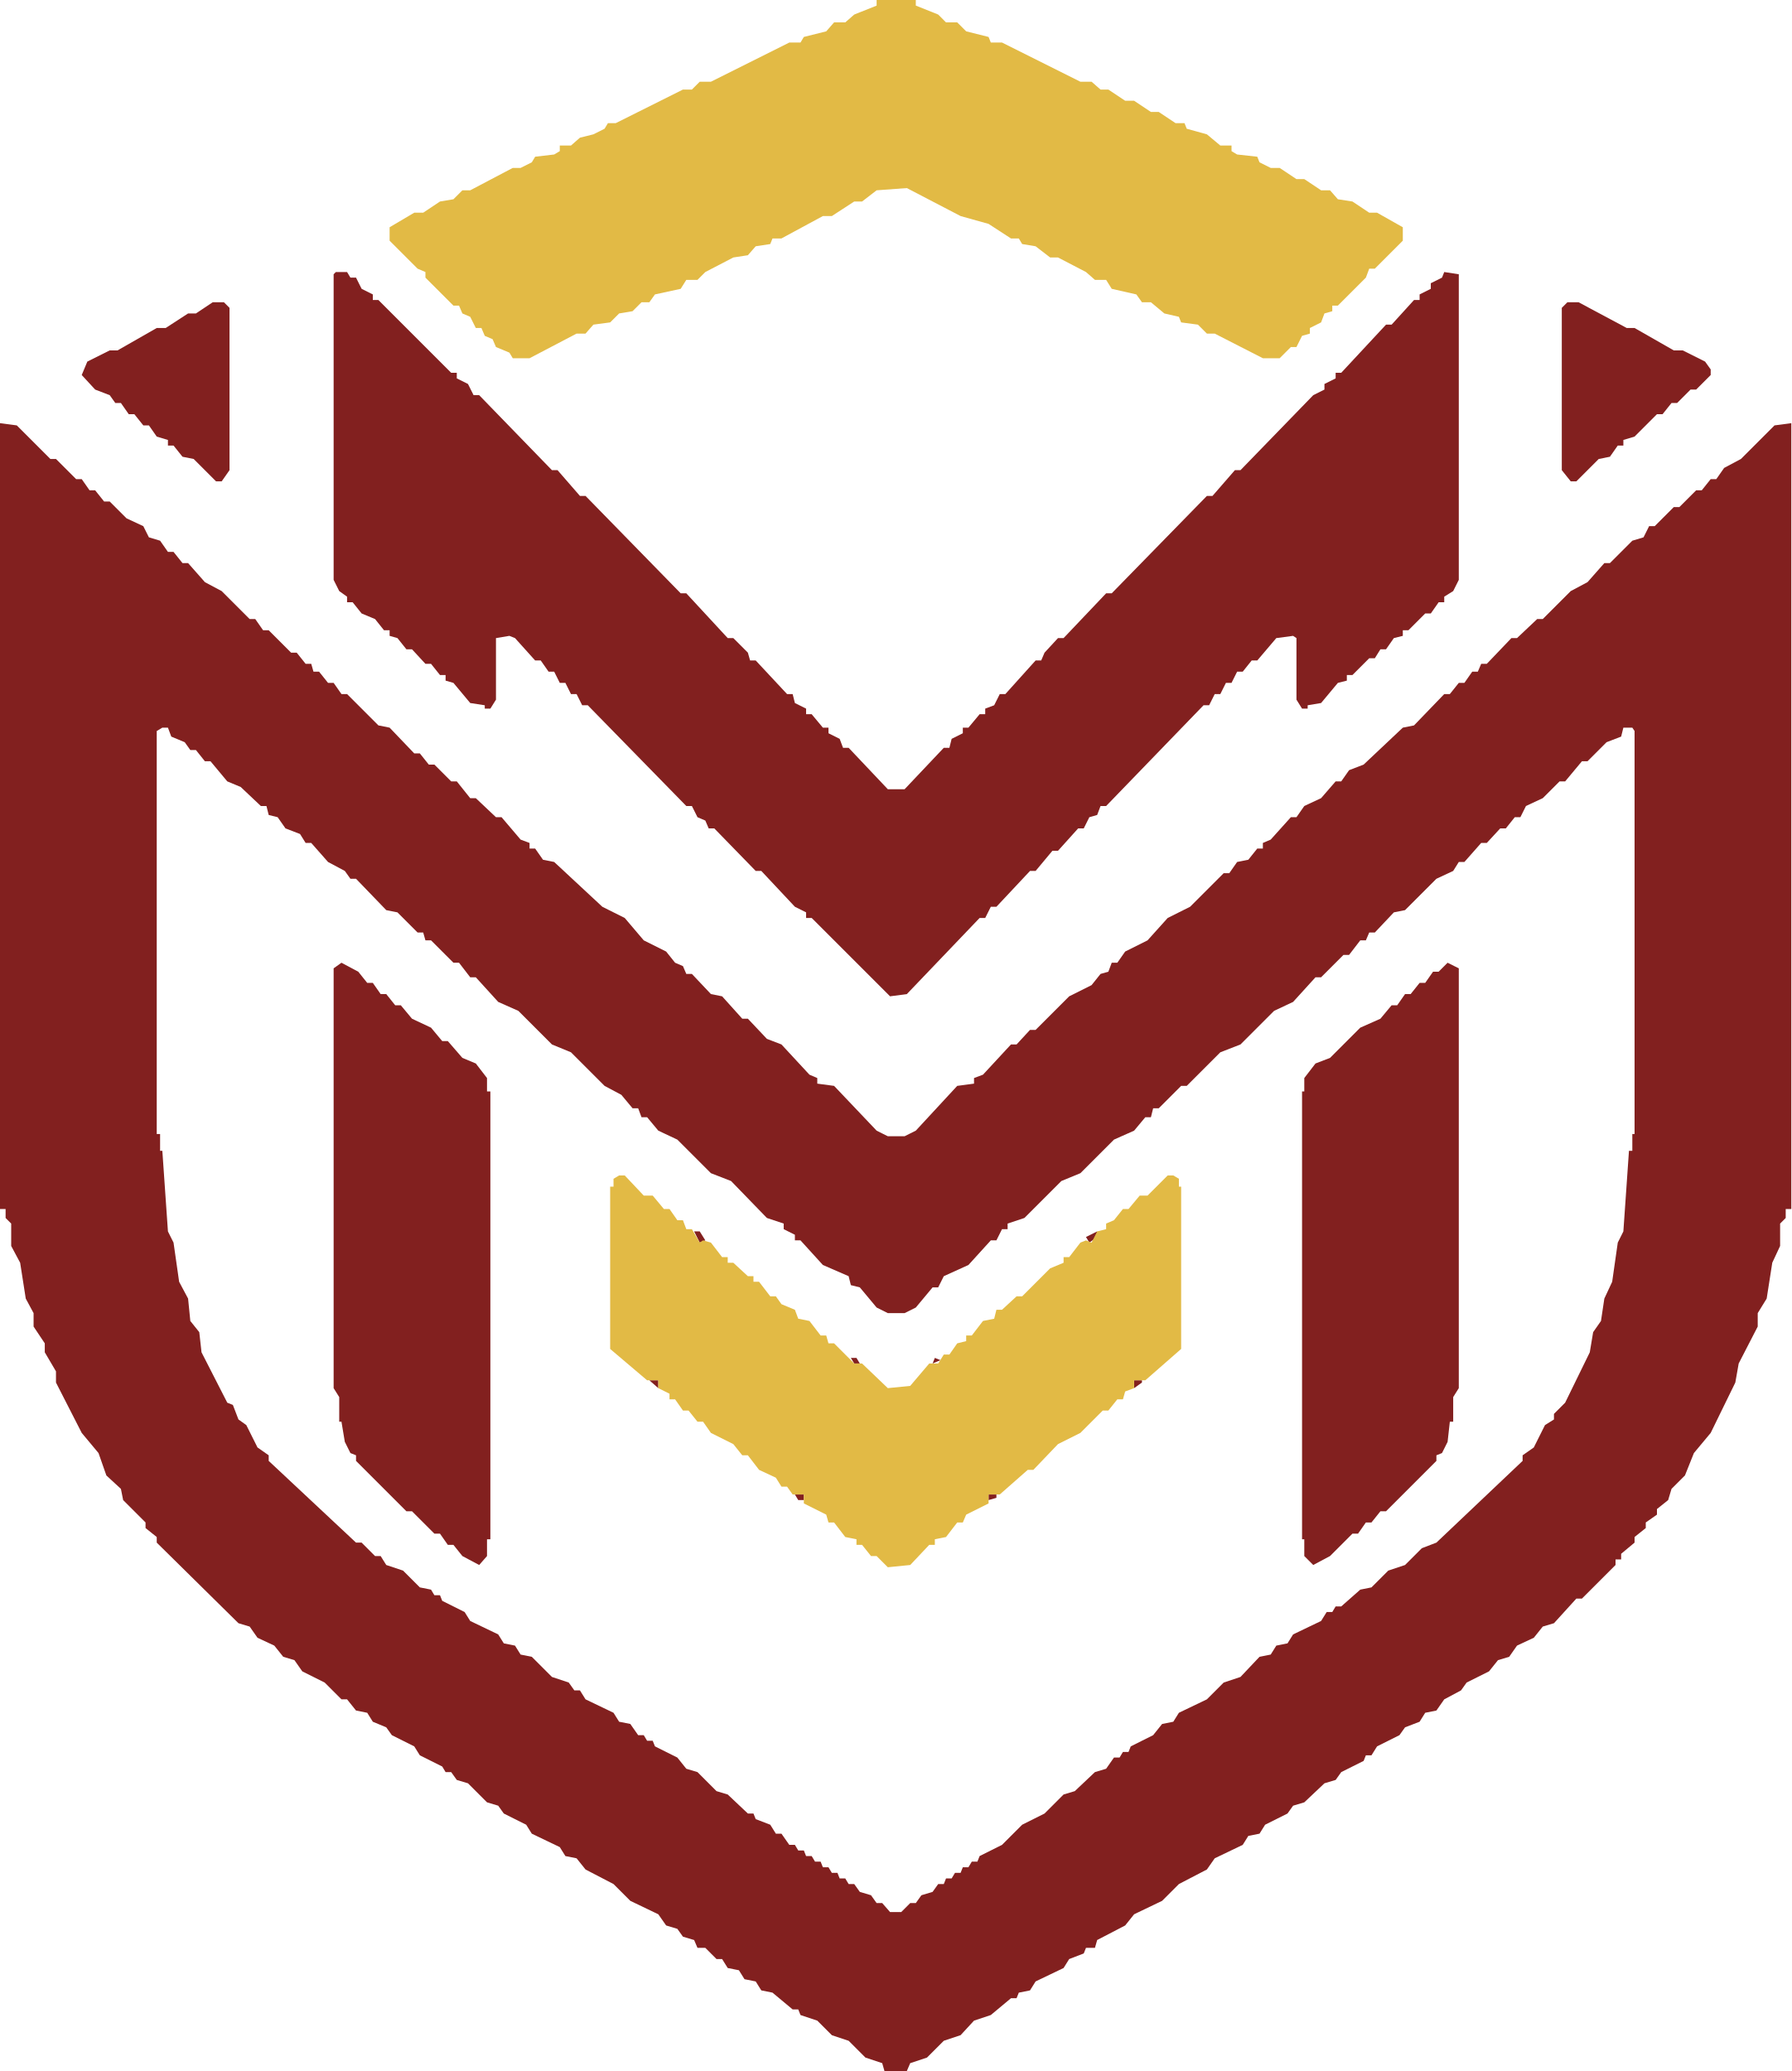
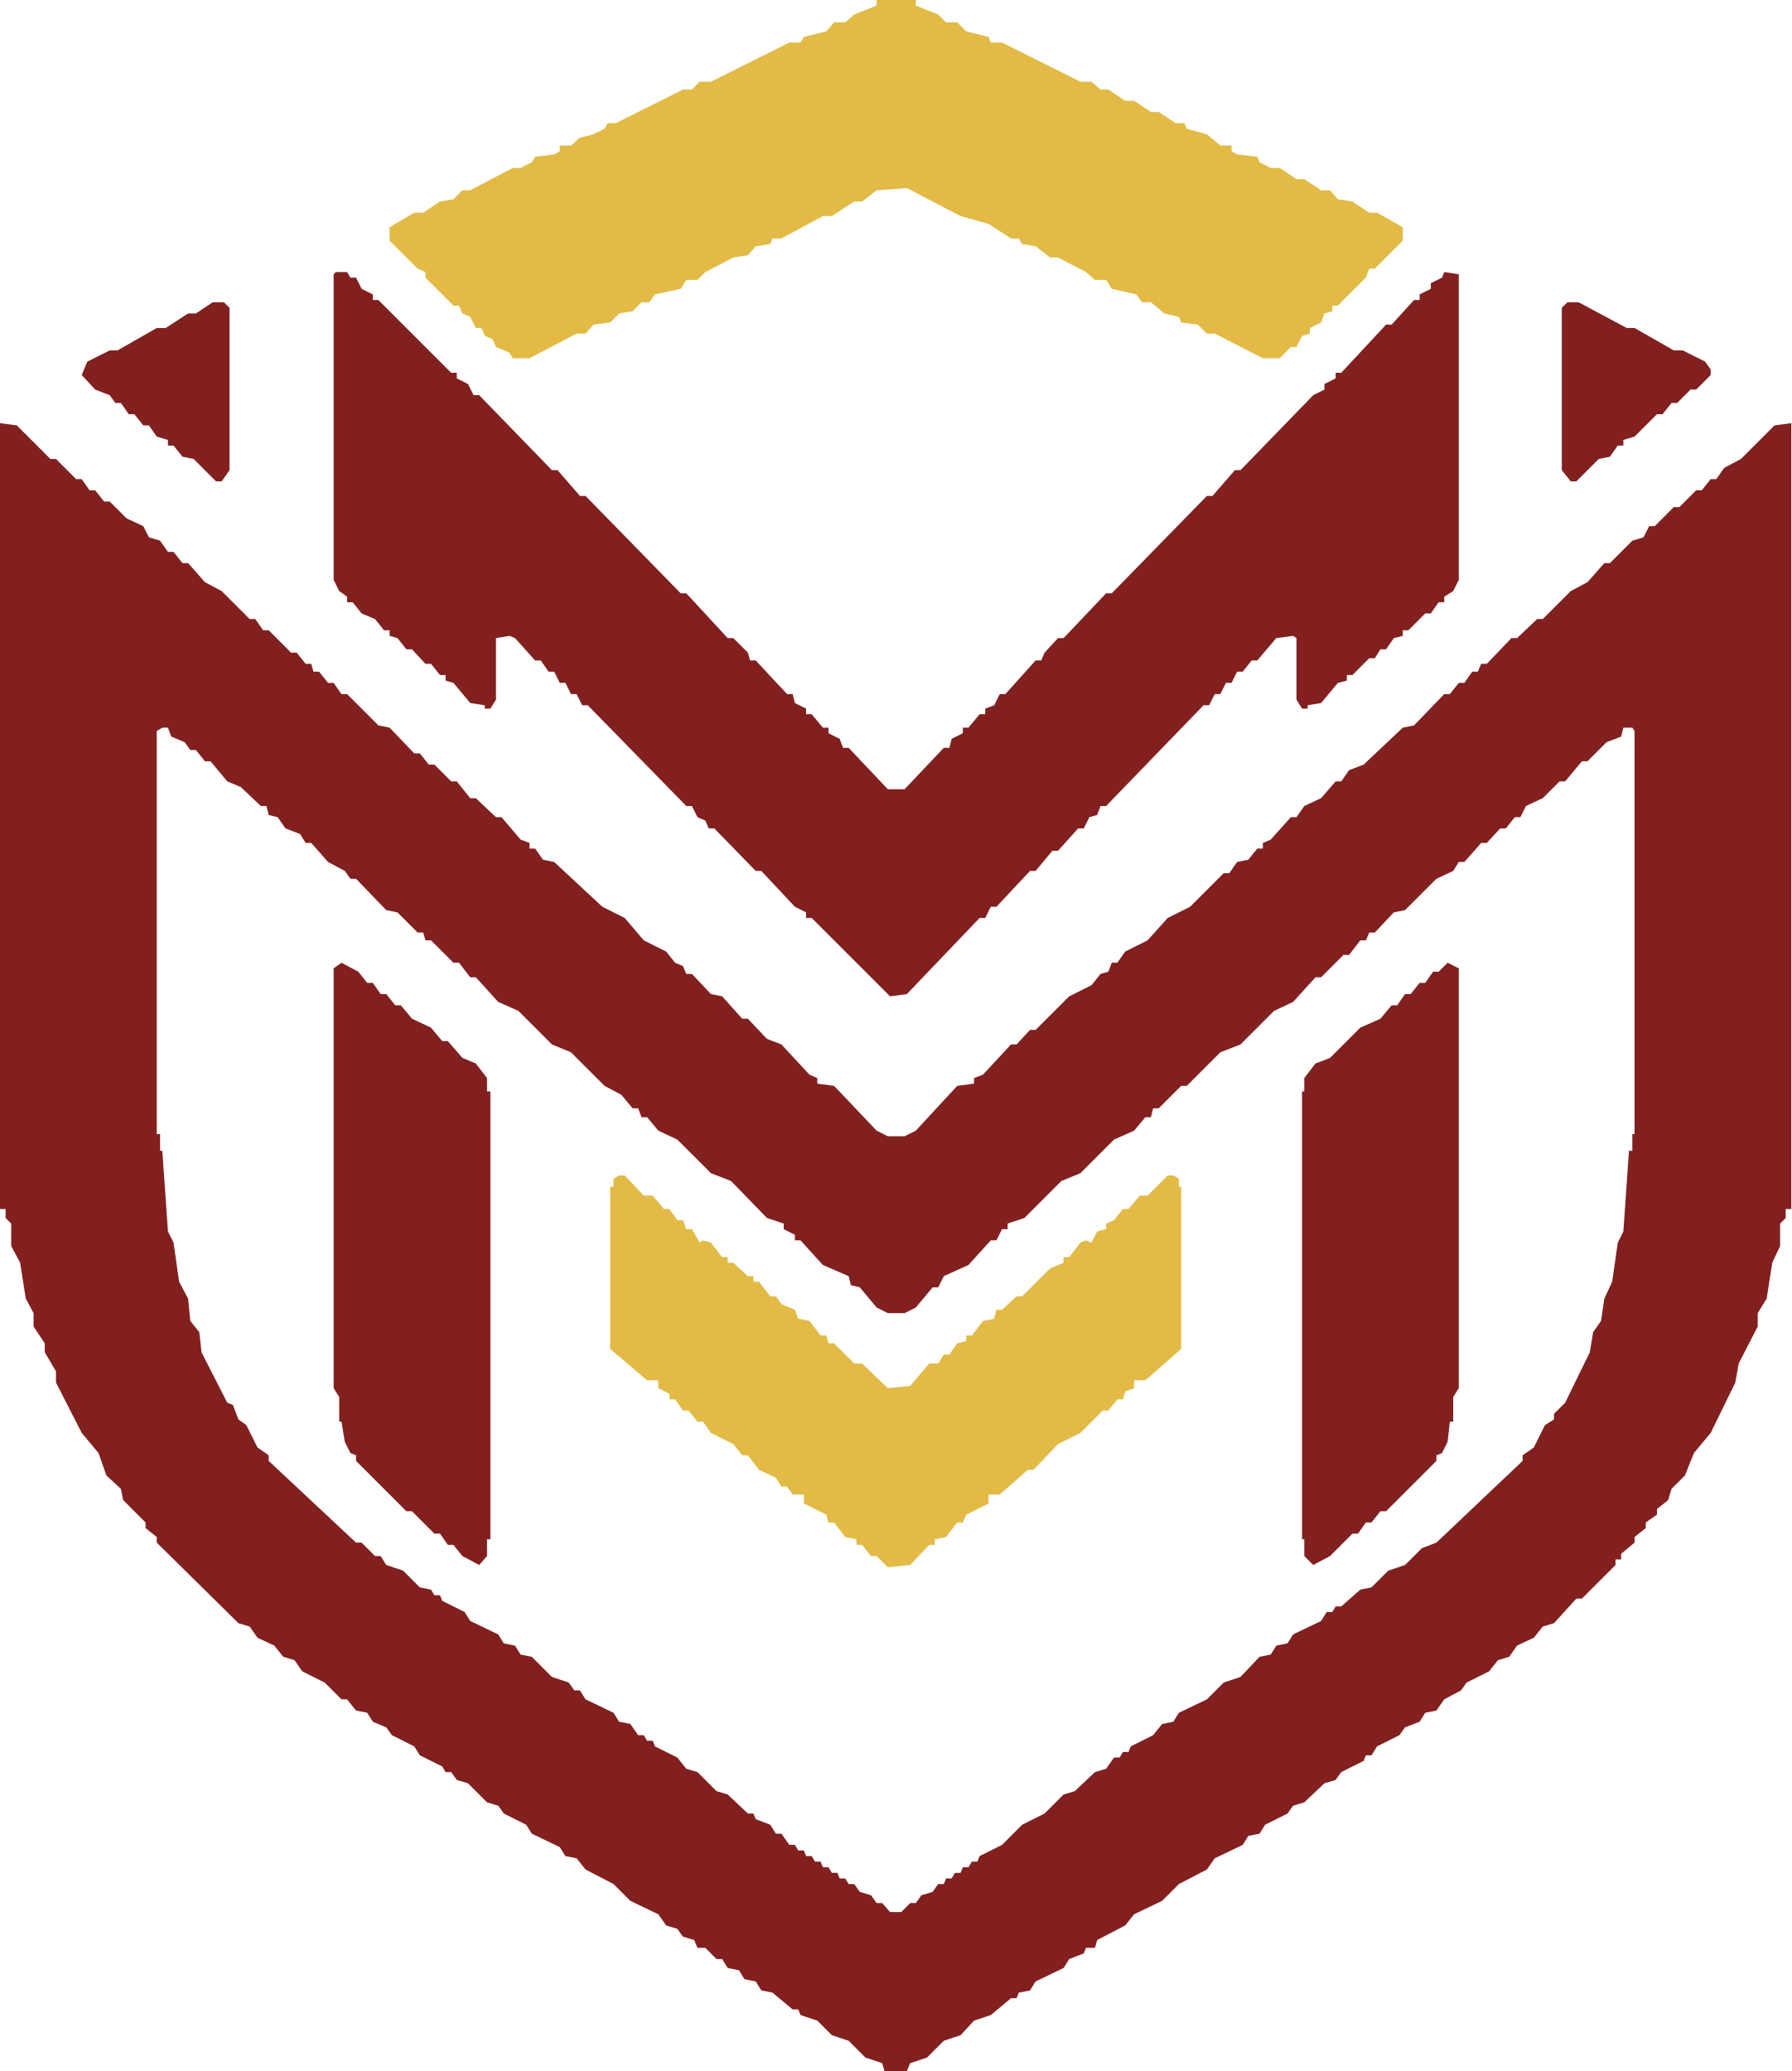
<svg xmlns="http://www.w3.org/2000/svg" viewBox="0 0 160 185" width="160" height="185" fill-rule="evenodd" aria-hidden="true">
  <g fill="#82201F" stroke="#82201F" stroke-width="0" data-ink="shield">
    <path d="M30.0,24.3L31.0,24.3L31.3,24.8L31.8,24.8L32.3,25.8L33.3,26.3L33.3,26.8L33.8,26.8L40.3,33.3L40.8,33.3L40.8,33.8L41.8,34.3L42.3,35.3L42.8,35.3L49.3,42.0L49.8,42.0L51.8,44.3L52.3,44.3L60.8,53.0L61.3,53.0L65.0,57.0L65.5,57.0L66.8,58.3L67.0,59.0L67.5,59.0L70.3,62.0L70.8,62.0L71.0,62.8L72.0,63.3L72.0,63.8L72.5,63.8L73.5,65.0L74.0,65.0L74.0,65.5L75.0,66.0L75.3,66.8L75.8,66.8L79.3,70.5L80.8,70.5L84.3,66.8L84.8,66.8L85.0,66.0L86.0,65.5L86.0,65.0L86.5,65.0L87.5,63.8L88.0,63.8L88.0,63.3L88.8,63.0L89.3,62.0L89.8,62.0L92.5,59.0L93.0,59.0L93.3,58.3L94.5,57.0L95.0,57.0L98.8,53.0L99.3,53.0L107.8,44.3L108.3,44.3L110.3,42.0L110.8,42.0L117.3,35.3L118.3,34.8L118.3,34.3L119.3,33.8L119.3,33.3L119.8,33.3L123.8,29.0L124.3,29.0L126.3,26.8L126.8,26.8L126.8,26.3L127.8,25.8L127.8,25.3L128.8,24.8L129.0,24.3L130.3,24.5L130.3,51.8L129.8,52.8L129.0,53.3L129.0,53.8L128.5,53.8L127.8,54.8L127.3,54.8L125.8,56.3L125.3,56.3L125.3,56.8L124.5,57.0L123.8,58.0L123.3,58.0L122.8,58.8L122.3,58.8L120.8,60.3L120.3,60.3L120.3,60.8L119.5,61.0L118.0,62.8L116.8,63.0L116.8,63.3L116.3,63.3L115.8,62.5L115.8,57.0L115.5,56.8L114.0,57.0L112.3,59.0L111.8,59.0L111.0,60.0L110.5,60.0L110.0,61.0L109.5,61.0L109.0,62.0L108.5,62.0L108.0,63.0L107.5,63.0L98.8,72.0L98.3,72.0L98.0,72.8L97.3,73.0L96.8,74.0L96.3,74.0L94.5,76.0L94.0,76.0L92.5,77.8L92.0,77.8L89.0,81.0L88.5,81.0L88.0,82.0L87.5,82.0L81.0,88.8L79.5,89.0L72.5,82.0L72.0,82.0L72.0,81.5L71.0,81.0L68.0,77.8L67.5,77.8L63.8,74.0L63.3,74.0L63.0,73.3L62.3,73.0L61.8,72.0L61.3,72.0L52.5,63.0L52.0,63.0L51.5,62.0L51.0,62.0L50.5,61.0L50.0,61.0L49.5,60.0L49.0,60.0L48.3,59.0L47.8,59.0L46.0,57.0L45.5,56.8L44.3,57.0L44.3,62.5L43.8,63.3L43.3,63.3L43.3,63.0L42.0,62.8L40.5,61.0L39.8,60.8L39.8,60.3L39.3,60.3L38.5,59.3L38.0,59.3L36.8,58.0L36.3,58.0L35.5,57.0L34.8,56.8L34.8,56.3L34.3,56.3L33.5,55.3L32.3,54.8L31.5,53.8L31.0,53.8L31.0,53.3L30.3,52.8L29.8,51.8L29.8,24.5L30.0,24.3Z" />
    <path d="M19.0,27.0L20.0,27.0L20.5,27.5L20.5,42.0L19.8,43.0L19.3,43.0L17.3,41.0L16.3,40.8L15.5,39.8L15.0,39.8L15.0,39.3L14.0,39.0L13.3,38.0L12.8,38.0L12.0,37.0L11.5,37.0L10.8,36.0L10.3,36.0L9.8,35.3L8.5,34.8L7.3,33.5L7.8,32.3L9.8,31.3L10.5,31.3L14.0,29.3L14.8,29.3L16.8,28.0L17.5,28.0L19.0,27.0Z" />
    <path d="M140.0,27.0L141.0,27.0L145.3,29.3L146.0,29.3L149.5,31.3L150.3,31.3L152.3,32.3L152.8,33.0L152.8,33.5L151.5,34.8L151.0,34.8L149.8,36.0L149.3,36.0L148.5,37.0L148.0,37.0L146.0,39.0L145.0,39.3L145.0,39.8L144.5,39.8L143.8,40.8L142.8,41.0L140.8,43.0L140.3,43.0L139.5,42.0L139.5,27.5L140.0,27.0Z" />
-     <path d="M0.0,37.8L1.5,38.0L4.5,41.0L5.0,41.0L6.8,42.8L7.3,42.8L8.0,43.8L8.5,43.8L9.3,44.8L9.8,44.8L11.3,46.3L12.8,47.0L13.3,48.0L14.3,48.3L15.0,49.3L15.5,49.3L16.3,50.3L16.8,50.3L18.3,52.0L19.8,52.8L22.3,55.3L22.8,55.3L23.5,56.3L24.0,56.3L26.0,58.3L26.5,58.3L27.3,59.3L27.8,59.3L28.0,60.0L28.5,60.0L29.3,61.0L29.8,61.0L30.5,62.0L31.0,62.0L33.8,64.8L34.8,65.0L37.0,67.3L37.5,67.3L38.3,68.3L38.8,68.3L40.3,69.8L40.8,69.8L42.0,71.3L42.5,71.3L44.3,73.0L44.8,73.0L46.5,75.0L47.3,75.3L47.3,75.8L47.8,75.8L48.5,76.8L49.5,77.0L53.8,81.0L55.8,82.0L57.5,84.0L59.5,85.0L60.3,86.0L61.0,86.3L61.3,87.0L61.8,87.0L63.5,88.8L64.5,89.0L66.3,91.0L66.8,91.0L68.5,92.8L69.8,93.3L72.3,96.0L73.0,96.3L73.0,96.8L74.5,97.0L78.3,101.0L79.3,101.5L80.8,101.5L81.8,101.0L85.5,97.0L87.0,96.8L87.0,96.3L87.8,96.0L90.3,93.3L90.8,93.3L92.0,92.0L92.5,92.0L95.5,89.0L97.5,88.0L98.3,87.0L99.0,86.8L99.3,86.0L99.8,86.0L100.5,85.0L102.5,84.0L104.3,82.0L106.3,81.0L109.3,78.0L109.8,78.0L110.5,77.0L111.5,76.8L112.3,75.8L112.8,75.8L112.8,75.3L113.5,75.0L115.3,73.0L115.8,73.0L116.5,72.0L118.0,71.3L119.3,69.8L119.8,69.8L120.5,68.8L121.8,68.3L125.3,65.0L126.3,64.8L129.0,62.0L129.5,62.0L130.3,61.0L130.8,61.0L131.5,60.0L132.0,60.0L132.3,59.3L132.8,59.3L135.0,57.0L135.5,57.0L137.3,55.3L137.8,55.3L140.3,52.8L141.8,52.0L143.3,50.3L143.8,50.3L145.8,48.3L146.8,48.0L147.3,47.0L147.8,47.0L149.5,45.3L150.0,45.3L151.5,43.8L152.0,43.8L152.8,42.8L153.3,42.8L154.0,41.8L155.5,41.0L158.5,38.0L160.0,37.8L160.0,108.0L159.5,108.0L159.5,108.8L159.0,109.3L159.0,111.3L158.3,112.8L157.8,116.0L157.0,117.3L157.0,118.5L155.3,121.8L155.0,123.5L152.8,128.0L151.3,129.8L150.5,131.8L149.3,133.0L149.0,134.0L148.0,134.8L148.0,135.3L147.0,136.0L147.0,136.5L146.0,137.3L146.0,137.8L144.8,138.8L144.8,139.3L144.3,139.3L144.3,139.8L141.3,142.8L140.8,142.8L138.8,145.0L137.8,145.3L137.0,146.3L135.5,147.0L134.8,148.0L133.8,148.3L133.0,149.3L131.0,150.3L130.5,151.0L129.0,151.8L128.3,152.8L127.3,153.0L126.8,153.8L125.5,154.3L125.0,155.0L123.0,156.0L122.5,156.8L122.0,156.8L121.8,157.3L119.8,158.3L119.3,159.0L118.3,159.3L116.5,161.0L115.5,161.3L115.0,162.0L113.0,163.0L112.5,163.8L111.5,164.0L111.0,164.8L108.5,166.0L107.8,167.0L105.3,168.3L103.8,169.8L101.3,171.0L100.5,172.0L98.0,173.3L97.8,174.0L97.0,174.0L96.8,174.5L95.5,175.0L95.0,175.8L92.5,177.0L92.0,177.8L91.0,178.0L90.8,178.5L90.3,178.5L88.5,180.0L87.0,180.5L85.8,181.8L84.3,182.3L82.8,183.8L81.3,184.3L81.0,185.0L79.0,185.0L78.8,184.3L77.3,183.8L75.8,182.3L74.3,181.8L73.0,180.5L71.5,180.0L71.3,179.5L70.8,179.5L69.0,178.0L68.0,177.8L67.5,177.0L66.5,176.8L66.0,176.0L65.0,175.8L64.5,175.0L64.0,175.0L63.0,174.0L62.3,174.0L62.0,173.3L61.0,173.0L60.5,172.3L59.5,172.0L58.8,171.0L56.3,169.8L54.8,168.3L52.3,167.0L51.5,166.0L50.5,165.8L50.0,165.0L47.5,163.8L47.0,163.0L45.0,162.0L44.5,161.3L43.5,161.0L41.8,159.3L40.8,159.0L40.3,158.3L39.8,158.3L39.5,157.8L37.5,156.8L37.0,156.0L35.0,155.0L34.5,154.3L33.3,153.8L32.8,153.0L31.8,152.8L31.0,151.8L30.5,151.8L29.0,150.3L27.0,149.3L26.3,148.3L25.3,148.0L24.5,147.0L23.0,146.3L22.3,145.3L21.3,145.0L14.0,137.8L14.0,137.3L13.0,136.5L13.0,136.0L11.0,134.0L10.8,133.0L9.5,131.8L8.8,129.8L7.3,128.0L5.0,123.5L5.0,122.5L4.0,120.8L4.0,120.0L3.0,118.5L3.0,117.3L2.3,116.0L1.8,112.8L1.0,111.3L1.0,109.3L0.5,108.8L0.5,108.0L0.0,108.0L0.0,37.8ZM14.5,65.0L14.0,65.3L14.0,101.3L14.3,101.3L14.3,102.8L14.5,102.8L15.0,110.0L15.5,111.0L16.0,114.5L16.8,116.0L17.0,118.0L17.8,119.0L18.0,120.8L20.3,125.3L20.8,125.5L21.3,126.8L22.0,127.3L23.0,129.3L24.0,130.0L24.0,130.5L31.8,137.8L32.3,137.8L33.5,139.0L34.0,139.0L34.5,139.8L36.0,140.3L37.5,141.8L38.5,142.0L38.8,142.5L39.3,142.5L39.5,143.0L41.5,144.0L42.0,144.8L44.5,146.0L45.0,146.8L46.0,147.0L46.5,147.8L47.5,148.0L49.3,149.8L50.8,150.3L51.3,151.0L51.8,151.0L52.3,151.8L54.8,153.0L55.3,153.8L56.3,154.0L57.0,155.0L57.5,155.0L57.8,155.5L58.3,155.5L58.5,156.0L60.5,157.0L61.3,158.0L62.3,158.3L64.0,160.0L65.0,160.3L66.8,162.0L67.3,162.0L67.5,162.5L68.8,163.0L69.3,163.8L69.8,163.8L70.5,164.8L71.0,164.8L71.3,165.3L71.8,165.3L72.0,165.8L72.5,165.8L72.8,166.3L73.3,166.3L73.5,166.8L74.0,166.8L74.3,167.3L74.8,167.3L75.0,167.8L75.5,167.8L75.8,168.3L76.3,168.3L76.8,169.0L77.8,169.3L78.3,170.0L78.8,170.0L79.5,170.8L80.5,170.8L81.3,170.0L81.8,170.0L82.3,169.3L83.3,169.0L83.8,168.3L84.3,168.3L84.5,167.8L85.0,167.8L85.3,167.3L85.8,167.3L86.0,166.8L86.5,166.8L86.8,166.3L87.3,166.3L87.5,165.8L89.5,164.8L91.3,163.0L93.3,162.0L95.0,160.3L96.0,160.0L97.8,158.3L98.8,158.0L99.5,157.0L100.0,157.0L100.3,156.5L100.8,156.5L101.0,156.0L103.0,155.0L103.8,154.0L104.8,153.8L105.3,153.0L107.8,151.8L109.3,150.3L110.8,149.8L112.5,148.0L113.5,147.8L114.0,147.0L115.0,146.8L115.5,146.0L118.0,144.8L118.5,144.0L119.0,144.0L119.3,143.5L119.8,143.5L121.5,142.0L122.5,141.8L124.0,140.3L125.5,139.8L127.0,138.3L128.3,137.8L136.0,130.5L136.0,130.0L137.0,129.3L138.0,127.3L138.8,126.8L138.8,126.3L139.8,125.3L142.0,120.8L142.3,119.0L143.0,118.0L143.3,116.0L144.0,114.5L144.5,111.0L145.0,110.0L145.5,102.8L145.8,102.8L145.8,101.3L146.0,101.3L146.0,65.3L145.8,65.0L145.0,65.0L144.8,65.8L143.5,66.3L141.8,68.0L141.3,68.0L139.8,69.8L139.3,69.8L137.8,71.3L136.3,72.0L135.8,73.0L135.3,73.0L134.5,74.0L134.0,74.0L132.8,75.3L132.3,75.3L130.8,77.0L130.3,77.0L129.8,77.8L128.3,78.5L125.5,81.3L124.5,81.5L122.8,83.3L122.3,83.3L122.0,84.0L121.5,84.0L120.5,85.3L120.0,85.3L118.0,87.3L117.5,87.3L115.5,89.5L113.8,90.3L110.8,93.3L109.0,94.0L106.0,97.0L105.5,97.0L103.5,99.0L103.0,99.0L102.8,99.8L102.3,99.8L101.3,101.0L99.5,101.8L96.5,104.8L94.8,105.5L91.5,108.8L90.0,109.3L90.0,109.8L89.5,109.8L89.0,110.8L88.5,110.8L86.5,113.0L84.3,114.0L83.8,115.0L83.3,115.0L81.8,116.8L80.8,117.3L79.3,117.3L78.3,116.8L76.8,115.0L76.0,114.8L75.8,114.0L73.5,113.0L71.5,110.8L71.0,110.8L71.0,110.3L70.0,109.8L70.0,109.3L68.5,108.8L65.3,105.5L63.5,104.8L60.5,101.8L58.8,101.0L57.8,99.8L57.3,99.8L57.0,99.0L56.5,99.0L55.5,97.8L54.0,97.0L51.0,94.0L49.3,93.3L46.3,90.3L44.5,89.5L42.5,87.3L42.0,87.3L41.0,86.0L40.5,86.0L38.5,84.0L38.0,84.0L37.8,83.3L37.3,83.3L35.5,81.5L34.5,81.3L31.8,78.5L31.3,78.5L30.8,77.8L29.3,77.0L27.8,75.3L27.3,75.3L26.8,74.5L25.5,74.0L24.8,73.0L24.0,72.8L23.8,72.0L23.3,72.0L21.5,70.3L20.3,69.8L18.8,68.0L18.3,68.0L17.5,67.0L17.0,67.0L16.5,66.3L15.3,65.8L15.0,65.0L14.5,65.0ZM30.5,86.0L32.0,86.8L32.8,87.8L33.3,87.8L34.0,88.8L34.5,88.8L35.3,89.8L35.8,89.8L36.8,91.0L38.5,91.8L39.5,93.0L40.0,93.0L41.3,94.5L42.5,95.0L43.5,96.3L43.5,97.5L43.8,97.5L43.8,137.5L43.5,137.5L43.5,139.0L42.8,139.8L41.3,139.0L40.5,138.0L40.0,138.0L39.3,137.0L38.8,137.0L36.8,135.0L36.3,135.0L31.8,130.5L31.8,130.0L31.3,129.8L30.8,128.8L30.5,127.0L30.3,127.0L30.3,124.8L29.8,124.0L29.8,86.5L30.5,86.0ZM129.3,86.0L130.3,86.5L130.3,124.0L129.8,124.8L129.8,127.0L129.5,127.0L129.3,128.8L128.8,129.8L128.3,130.0L128.3,130.5L123.8,135.0L123.3,135.0L122.5,136.0L122.0,136.0L121.3,137.0L120.8,137.0L118.8,139.0L117.3,139.8L116.5,139.0L116.5,137.5L116.3,137.5L116.3,97.5L116.5,97.5L116.5,96.3L117.5,95.0L118.8,94.5L121.5,91.8L123.3,91.0L124.3,89.8L124.8,89.8L125.5,88.8L126.0,88.8L126.8,87.8L127.3,87.8L128.0,86.8L128.5,86.8L129.3,86.0ZM62.0,110.0L62.5,110.0L63.0,110.8L62.5,111.0L62.0,110.0ZM98.0,110.0L98.0,110.5L97.3,111.0L97.0,110.5L98.0,110.0ZM76.0,121.3L76.5,121.3L76.8,121.8L76.3,121.8L76.0,121.3ZM83.5,121.3L84.0,121.5L83.3,121.8L83.5,121.3ZM58.0,123.3L58.8,123.3L58.8,124.0L58.0,123.3ZM101.3,123.3L102.0,123.3L102.0,123.5L101.3,124.0L101.3,123.3ZM71.0,133.5L71.8,133.5L71.8,134.0L71.3,134.0L71.0,133.5ZM88.3,133.5L89.0,133.5L89.0,133.8L88.3,134.0L88.3,133.5Z" />
+     <path d="M0.0,37.8L1.5,38.0L4.5,41.0L5.0,41.0L6.8,42.8L7.3,42.8L8.0,43.8L8.5,43.8L9.3,44.8L9.8,44.8L11.3,46.3L12.8,47.0L13.3,48.0L14.3,48.3L15.0,49.3L15.5,49.3L16.3,50.3L16.8,50.3L18.3,52.0L19.8,52.8L22.3,55.3L22.8,55.3L23.5,56.3L24.0,56.3L26.0,58.3L26.5,58.3L27.3,59.3L27.8,59.3L28.0,60.0L28.5,60.0L29.3,61.0L29.8,61.0L30.5,62.0L31.0,62.0L33.8,64.8L34.8,65.0L37.0,67.3L37.5,67.3L38.3,68.3L38.8,68.3L40.3,69.8L40.8,69.8L42.0,71.3L42.5,71.3L44.3,73.0L44.8,73.0L46.5,75.0L47.3,75.3L47.3,75.8L47.8,75.8L48.5,76.8L49.5,77.0L53.8,81.0L55.8,82.0L57.5,84.0L59.5,85.0L60.3,86.0L61.0,86.3L61.3,87.0L61.8,87.0L63.5,88.8L64.5,89.0L66.3,91.0L66.8,91.0L68.5,92.8L69.8,93.3L72.3,96.0L73.0,96.3L73.0,96.8L74.5,97.0L78.3,101.0L79.3,101.5L80.8,101.5L81.8,101.0L85.5,97.0L87.0,96.8L87.0,96.3L87.8,96.0L90.3,93.3L90.8,93.3L92.0,92.0L92.5,92.0L95.5,89.0L97.5,88.0L98.3,87.0L99.0,86.8L99.3,86.0L99.8,86.0L100.5,85.0L102.5,84.0L104.3,82.0L106.3,81.0L109.3,78.0L109.8,78.0L110.5,77.0L111.5,76.8L112.3,75.8L112.8,75.8L112.8,75.3L113.5,75.0L115.3,73.0L115.8,73.0L116.5,72.0L118.0,71.3L119.3,69.8L119.8,69.8L120.5,68.8L121.8,68.3L125.3,65.0L126.3,64.8L129.0,62.0L129.5,62.0L130.3,61.0L130.8,61.0L131.5,60.0L132.0,60.0L132.3,59.3L132.8,59.3L135.0,57.0L135.5,57.0L137.3,55.3L137.8,55.3L140.3,52.8L141.8,52.0L143.3,50.3L143.8,50.3L145.8,48.3L146.8,48.0L147.3,47.0L147.8,47.0L149.5,45.3L150.0,45.3L151.5,43.8L152.0,43.8L152.8,42.8L153.3,42.8L154.0,41.8L155.5,41.0L158.5,38.0L160.0,37.8L160.0,108.0L159.5,108.0L159.5,108.8L159.0,109.3L159.0,111.3L158.3,112.8L157.8,116.0L157.0,117.3L157.0,118.5L155.3,121.8L155.0,123.5L152.8,128.0L151.3,129.8L150.5,131.8L149.3,133.0L149.0,134.0L148.0,134.8L148.0,135.3L147.0,136.0L147.0,136.5L146.0,137.3L146.0,137.8L144.8,138.8L144.8,139.3L144.3,139.3L144.3,139.8L141.3,142.8L140.8,142.8L138.8,145.0L137.8,145.3L137.0,146.3L135.5,147.0L134.8,148.0L133.8,148.3L133.0,149.3L131.0,150.3L130.5,151.0L129.0,151.8L128.3,152.8L127.3,153.0L126.8,153.8L125.5,154.3L125.0,155.0L123.0,156.0L122.5,156.8L122.0,156.8L121.8,157.3L119.8,158.3L119.3,159.0L118.3,159.3L116.5,161.0L115.5,161.3L115.0,162.0L113.0,163.0L112.5,163.8L111.5,164.0L111.0,164.8L108.5,166.0L107.8,167.0L105.3,168.3L103.8,169.8L101.3,171.0L100.5,172.0L98.0,173.3L97.8,174.0L97.0,174.0L96.8,174.5L95.5,175.0L95.0,175.8L92.5,177.0L92.0,177.8L91.0,178.0L90.8,178.5L90.3,178.5L88.5,180.0L87.0,180.5L85.8,181.8L84.3,182.3L82.8,183.8L81.3,184.3L81.0,185.0L79.0,185.0L78.8,184.3L77.3,183.8L75.8,182.3L74.3,181.8L73.0,180.5L71.5,180.0L71.3,179.5L70.8,179.5L69.0,178.0L68.0,177.8L67.5,177.0L66.5,176.8L66.0,176.0L65.0,175.8L64.5,175.0L64.0,175.0L63.0,174.0L62.3,174.0L62.0,173.3L61.0,173.0L60.5,172.3L59.5,172.0L58.8,171.0L56.3,169.8L54.8,168.3L52.3,167.0L51.5,166.0L50.5,165.8L50.0,165.0L47.5,163.8L47.0,163.0L45.0,162.0L44.5,161.3L43.5,161.0L41.8,159.3L40.8,159.0L40.3,158.3L39.8,158.3L39.5,157.8L37.5,156.8L37.0,156.0L35.0,155.0L34.5,154.3L33.3,153.8L32.8,153.0L31.8,152.8L31.0,151.8L30.5,151.8L29.0,150.3L27.0,149.3L26.3,148.3L25.3,148.0L24.5,147.0L23.0,146.3L22.3,145.3L21.3,145.0L14.0,137.8L14.0,137.3L13.0,136.5L13.0,136.0L11.0,134.0L10.8,133.0L9.5,131.8L8.8,129.8L7.3,128.0L5.0,123.5L5.0,122.5L4.0,120.8L4.0,120.0L3.0,118.5L3.0,117.3L2.3,116.0L1.8,112.8L1.0,111.3L1.0,109.3L0.5,108.8L0.5,108.0L0.0,108.0L0.0,37.8ZM14.5,65.0L14.0,65.3L14.0,101.3L14.3,101.3L14.3,102.8L14.5,102.8L15.0,110.0L15.5,111.0L16.0,114.5L16.8,116.0L17.0,118.0L17.8,119.0L18.0,120.8L20.3,125.3L20.8,125.5L21.3,126.8L22.0,127.3L23.0,129.3L24.0,130.0L24.0,130.5L31.8,137.8L32.3,137.8L33.5,139.0L34.0,139.0L34.5,139.8L36.0,140.3L37.5,141.8L38.5,142.0L38.8,142.5L39.3,142.5L39.5,143.0L41.5,144.0L42.0,144.8L44.5,146.0L45.0,146.8L46.0,147.0L46.5,147.8L47.5,148.0L49.3,149.8L50.8,150.3L51.3,151.0L51.8,151.0L52.3,151.8L54.8,153.0L55.3,153.8L56.3,154.0L57.0,155.0L57.5,155.0L57.8,155.5L58.3,155.5L58.5,156.0L60.5,157.0L61.3,158.0L62.3,158.3L64.0,160.0L65.0,160.3L66.8,162.0L67.3,162.0L67.5,162.5L68.8,163.0L69.3,163.8L69.8,163.8L70.5,164.8L71.0,164.8L71.3,165.3L71.8,165.3L72.0,165.8L72.5,165.8L72.8,166.3L73.3,166.3L73.5,166.8L74.0,166.8L74.3,167.3L74.8,167.3L75.0,167.8L75.5,167.8L75.8,168.3L76.3,168.3L76.8,169.0L77.8,169.3L78.3,170.0L78.8,170.0L79.5,170.8L80.5,170.8L81.3,170.0L81.8,170.0L82.3,169.3L83.3,169.0L83.8,168.3L84.3,168.3L84.5,167.8L85.0,167.8L85.3,167.3L85.8,167.3L86.0,166.8L86.5,166.8L86.8,166.3L87.3,166.3L87.5,165.8L89.5,164.8L91.3,163.0L93.3,162.0L95.0,160.3L96.0,160.0L97.8,158.3L98.8,158.0L99.5,157.0L100.0,157.0L100.3,156.5L100.8,156.5L101.0,156.0L103.0,155.0L103.8,154.0L104.8,153.8L105.3,153.0L107.8,151.8L109.3,150.3L110.8,149.8L112.5,148.0L113.5,147.8L114.0,147.0L115.0,146.8L115.5,146.0L118.0,144.8L118.5,144.0L119.0,144.0L119.3,143.5L119.8,143.5L121.5,142.0L122.5,141.8L124.0,140.3L125.5,139.8L127.0,138.3L128.3,137.8L136.0,130.5L136.0,130.0L137.0,129.3L138.0,127.3L138.8,126.8L138.8,126.3L139.8,125.3L142.0,120.8L142.3,119.0L143.0,118.0L143.3,116.0L144.0,114.5L144.5,111.0L145.0,110.0L145.5,102.8L145.8,102.8L145.8,101.3L146.0,101.3L146.0,65.3L145.8,65.0L145.0,65.0L144.8,65.8L143.5,66.3L141.8,68.0L141.3,68.0L139.8,69.8L139.3,69.8L137.8,71.3L136.3,72.0L135.8,73.0L135.3,73.0L134.5,74.0L134.0,74.0L132.8,75.3L132.3,75.3L130.8,77.0L130.3,77.0L129.8,77.8L128.3,78.5L125.5,81.3L124.5,81.5L122.8,83.3L122.3,83.3L122.0,84.0L121.5,84.0L120.5,85.3L120.0,85.3L118.0,87.3L117.5,87.3L115.5,89.5L113.8,90.3L110.8,93.3L109.0,94.0L106.0,97.0L105.5,97.0L103.5,99.0L103.0,99.0L102.8,99.8L102.3,99.8L101.3,101.0L99.5,101.8L96.5,104.8L94.8,105.5L91.5,108.8L90.0,109.3L90.0,109.8L89.5,109.8L89.0,110.8L88.5,110.8L86.5,113.0L84.3,114.0L83.8,115.0L83.3,115.0L81.8,116.8L80.8,117.3L79.3,117.3L78.3,116.8L76.8,115.0L76.0,114.8L75.8,114.0L73.5,113.0L71.5,110.8L71.0,110.8L71.0,110.3L70.0,109.8L70.0,109.3L68.5,108.8L65.3,105.5L63.5,104.8L60.5,101.8L58.8,101.0L57.8,99.8L57.3,99.8L57.0,99.0L56.5,99.0L55.5,97.8L54.0,97.0L51.0,94.0L49.3,93.3L46.3,90.3L44.5,89.5L42.5,87.3L42.0,87.3L41.0,86.0L40.5,86.0L38.5,84.0L38.0,84.0L37.8,83.3L37.3,83.3L35.5,81.5L34.5,81.3L31.8,78.5L31.3,78.5L30.8,77.8L29.3,77.0L27.8,75.3L27.3,75.3L26.8,74.5L25.5,74.0L24.8,73.0L24.0,72.8L23.8,72.0L23.3,72.0L21.5,70.3L20.3,69.8L18.8,68.0L18.3,68.0L17.5,67.0L17.0,67.0L16.5,66.3L15.3,65.8L15.0,65.0L14.5,65.0ZM30.5,86.0L32.0,86.8L32.8,87.8L33.3,87.8L34.0,88.8L34.5,88.8L35.3,89.8L35.8,89.8L36.8,91.0L38.5,91.8L39.5,93.0L40.0,93.0L41.3,94.5L42.5,95.0L43.5,96.3L43.5,97.5L43.8,97.5L43.8,137.5L43.5,137.5L43.5,139.0L42.8,139.8L41.3,139.0L40.5,138.0L40.0,138.0L39.3,137.0L38.8,137.0L36.8,135.0L36.3,135.0L31.8,130.5L31.8,130.0L31.3,129.8L30.8,128.8L30.5,127.0L30.3,127.0L30.3,124.8L29.8,124.0L29.8,86.5L30.5,86.0ZM129.3,86.0L130.3,86.5L130.3,124.0L129.8,124.8L129.8,127.0L129.5,127.0L129.3,128.8L128.8,129.8L128.3,130.0L128.3,130.5L123.8,135.0L123.3,135.0L122.5,136.0L122.0,136.0L121.3,137.0L120.8,137.0L118.8,139.0L117.3,139.8L116.5,139.0L116.5,137.5L116.3,137.5L116.3,97.5L116.5,97.5L116.5,96.3L117.5,95.0L118.8,94.5L121.5,91.8L123.3,91.0L124.3,89.8L124.8,89.8L125.5,88.8L126.0,88.8L126.8,87.8L127.3,87.8L128.0,86.8L128.5,86.8L129.3,86.0Z" />
  </g>
  <g fill="#E2BA45" stroke="#E2BA45" stroke-width="0" data-ink="chevron">
    <path d="M78.3,0.0L81.8,0.0L81.8,0.5L83.8,1.3L84.5,2.0L85.5,2.0L86.3,2.8L88.3,3.3L88.5,3.8L89.5,3.8L96.5,7.3L97.5,7.3L98.3,8.0L99.0,8.0L100.5,9.0L101.3,9.0L102.8,10.0L103.5,10.0L105.0,11.0L105.8,11.0L106.0,11.5L107.8,12.0L109.0,13.0L110.0,13.0L110.0,13.5L110.5,13.8L112.3,14.0L112.5,14.5L113.5,15.0L114.3,15.0L115.8,16.0L116.5,16.0L118.0,17.0L118.8,17.0L119.5,17.8L120.8,18.0L122.3,19.0L123.0,19.0L125.3,20.3L125.3,21.5L122.8,24.0L122.3,24.0L122.0,24.8L119.5,27.3L119.0,27.3L119.0,27.8L118.3,28.0L118.0,28.8L117.0,29.3L117.0,29.8L116.3,30.0L115.8,31.0L115.3,31.0L114.3,32.0L112.8,32.0L108.5,29.8L107.8,29.8L107.0,29.0L105.5,28.8L105.3,28.3L104.0,28.0L102.8,27.0L102.0,27.0L101.5,26.3L99.3,25.8L98.8,25.0L97.8,25.0L97.0,24.3L94.5,23.0L93.8,23.0L92.5,22.0L91.3,21.8L91.0,21.3L90.3,21.3L88.3,20.0L85.8,19.3L81.0,16.8L78.3,17.0L77.0,18.0L76.3,18.0L74.3,19.3L73.5,19.3L69.8,21.3L69.0,21.3L68.8,21.8L67.5,22.0L66.8,22.8L65.5,23.0L63.0,24.3L62.3,25.0L61.3,25.0L60.8,25.8L58.5,26.3L58.0,27.0L57.3,27.0L56.5,27.8L55.3,28.0L54.5,28.8L53.0,29.0L52.3,29.8L51.5,29.8L47.3,32.0L45.8,32.0L45.5,31.5L44.3,31.0L44.0,30.3L43.3,30.0L43.0,29.3L42.5,29.3L42.0,28.3L41.3,28.0L41.0,27.3L40.5,27.3L38.0,24.8L38.0,24.3L37.3,24.0L34.8,21.5L34.8,20.3L37.0,19.0L37.8,19.0L39.3,18.0L40.5,17.8L41.3,17.0L42.0,17.0L45.8,15.0L46.5,15.0L47.5,14.5L47.8,14.0L49.5,13.8L50.0,13.5L50.0,13.0L51.0,13.0L51.8,12.3L53.0,12.0L54.0,11.5L54.3,11.0L55.0,11.0L61.0,8.0L61.8,8.0L62.5,7.3L63.5,7.3L70.5,3.8L71.5,3.8L71.8,3.3L73.8,2.8L74.5,2.0L75.5,2.0L76.3,1.3L78.3,0.5L78.3,0.0Z" />
    <path d="M55.3,105.0L55.8,105.0L57.5,106.8L58.3,106.8L59.3,108.0L59.8,108.0L60.5,109.0L61.0,109.0L61.3,109.8L61.8,109.8L62.5,111.0L62.8,110.8L63.5,111.0L64.5,112.3L65.0,112.3L65.0,112.8L65.5,112.8L66.8,114.0L67.3,114.0L67.3,114.5L67.8,114.5L68.8,115.8L69.3,115.8L69.8,116.5L71.0,117.0L71.3,117.8L72.3,118.0L73.3,119.3L73.8,119.3L74.0,120.0L74.5,120.0L76.3,121.8L77.0,121.8L79.3,124.0L81.3,123.8L83.0,121.8L83.8,121.8L84.3,121.0L84.8,121.0L85.5,120.0L86.3,119.8L86.3,119.3L86.8,119.3L87.8,118.0L88.8,117.8L89.0,117.0L89.5,117.0L90.8,115.8L91.3,115.8L93.8,113.3L95.0,112.8L95.0,112.3L95.5,112.3L96.5,111.0L97.0,110.8L97.5,111.0L98.0,110.0L98.8,109.8L98.8,109.3L99.5,109.0L100.3,108.0L100.8,108.0L101.8,106.8L102.5,106.8L104.3,105.0L104.8,105.0L105.3,105.3L105.3,106.0L105.5,106.0L105.5,120.5L102.3,123.3L101.3,123.3L101.3,124.0L100.5,124.3L100.3,125.0L99.8,125.0L99.0,126.0L98.5,126.0L96.5,128.0L94.5,129.0L92.3,131.3L91.8,131.3L89.3,133.5L88.3,133.5L88.3,134.3L86.3,135.3L86.0,136.0L85.5,136.0L84.5,137.3L83.5,137.5L83.5,138.0L83.0,138.0L81.3,139.8L79.3,140.0L78.3,139.0L77.8,139.0L77.0,138.0L76.5,138.0L76.5,137.5L75.5,137.3L74.5,136.0L74.0,136.0L73.8,135.3L71.8,134.3L71.8,133.5L70.8,133.5L70.3,132.8L69.8,132.8L69.3,132.0L67.8,131.3L66.8,130.0L66.3,130.0L65.5,129.0L63.5,128.0L62.8,127.0L62.3,127.0L61.5,126.0L61.0,126.0L60.3,125.0L59.8,125.0L59.8,124.5L58.8,124.0L58.8,123.3L57.8,123.3L54.5,120.5L54.5,106.0L54.8,106.0L54.8,105.3L55.3,105.0Z" />
  </g>
</svg>
